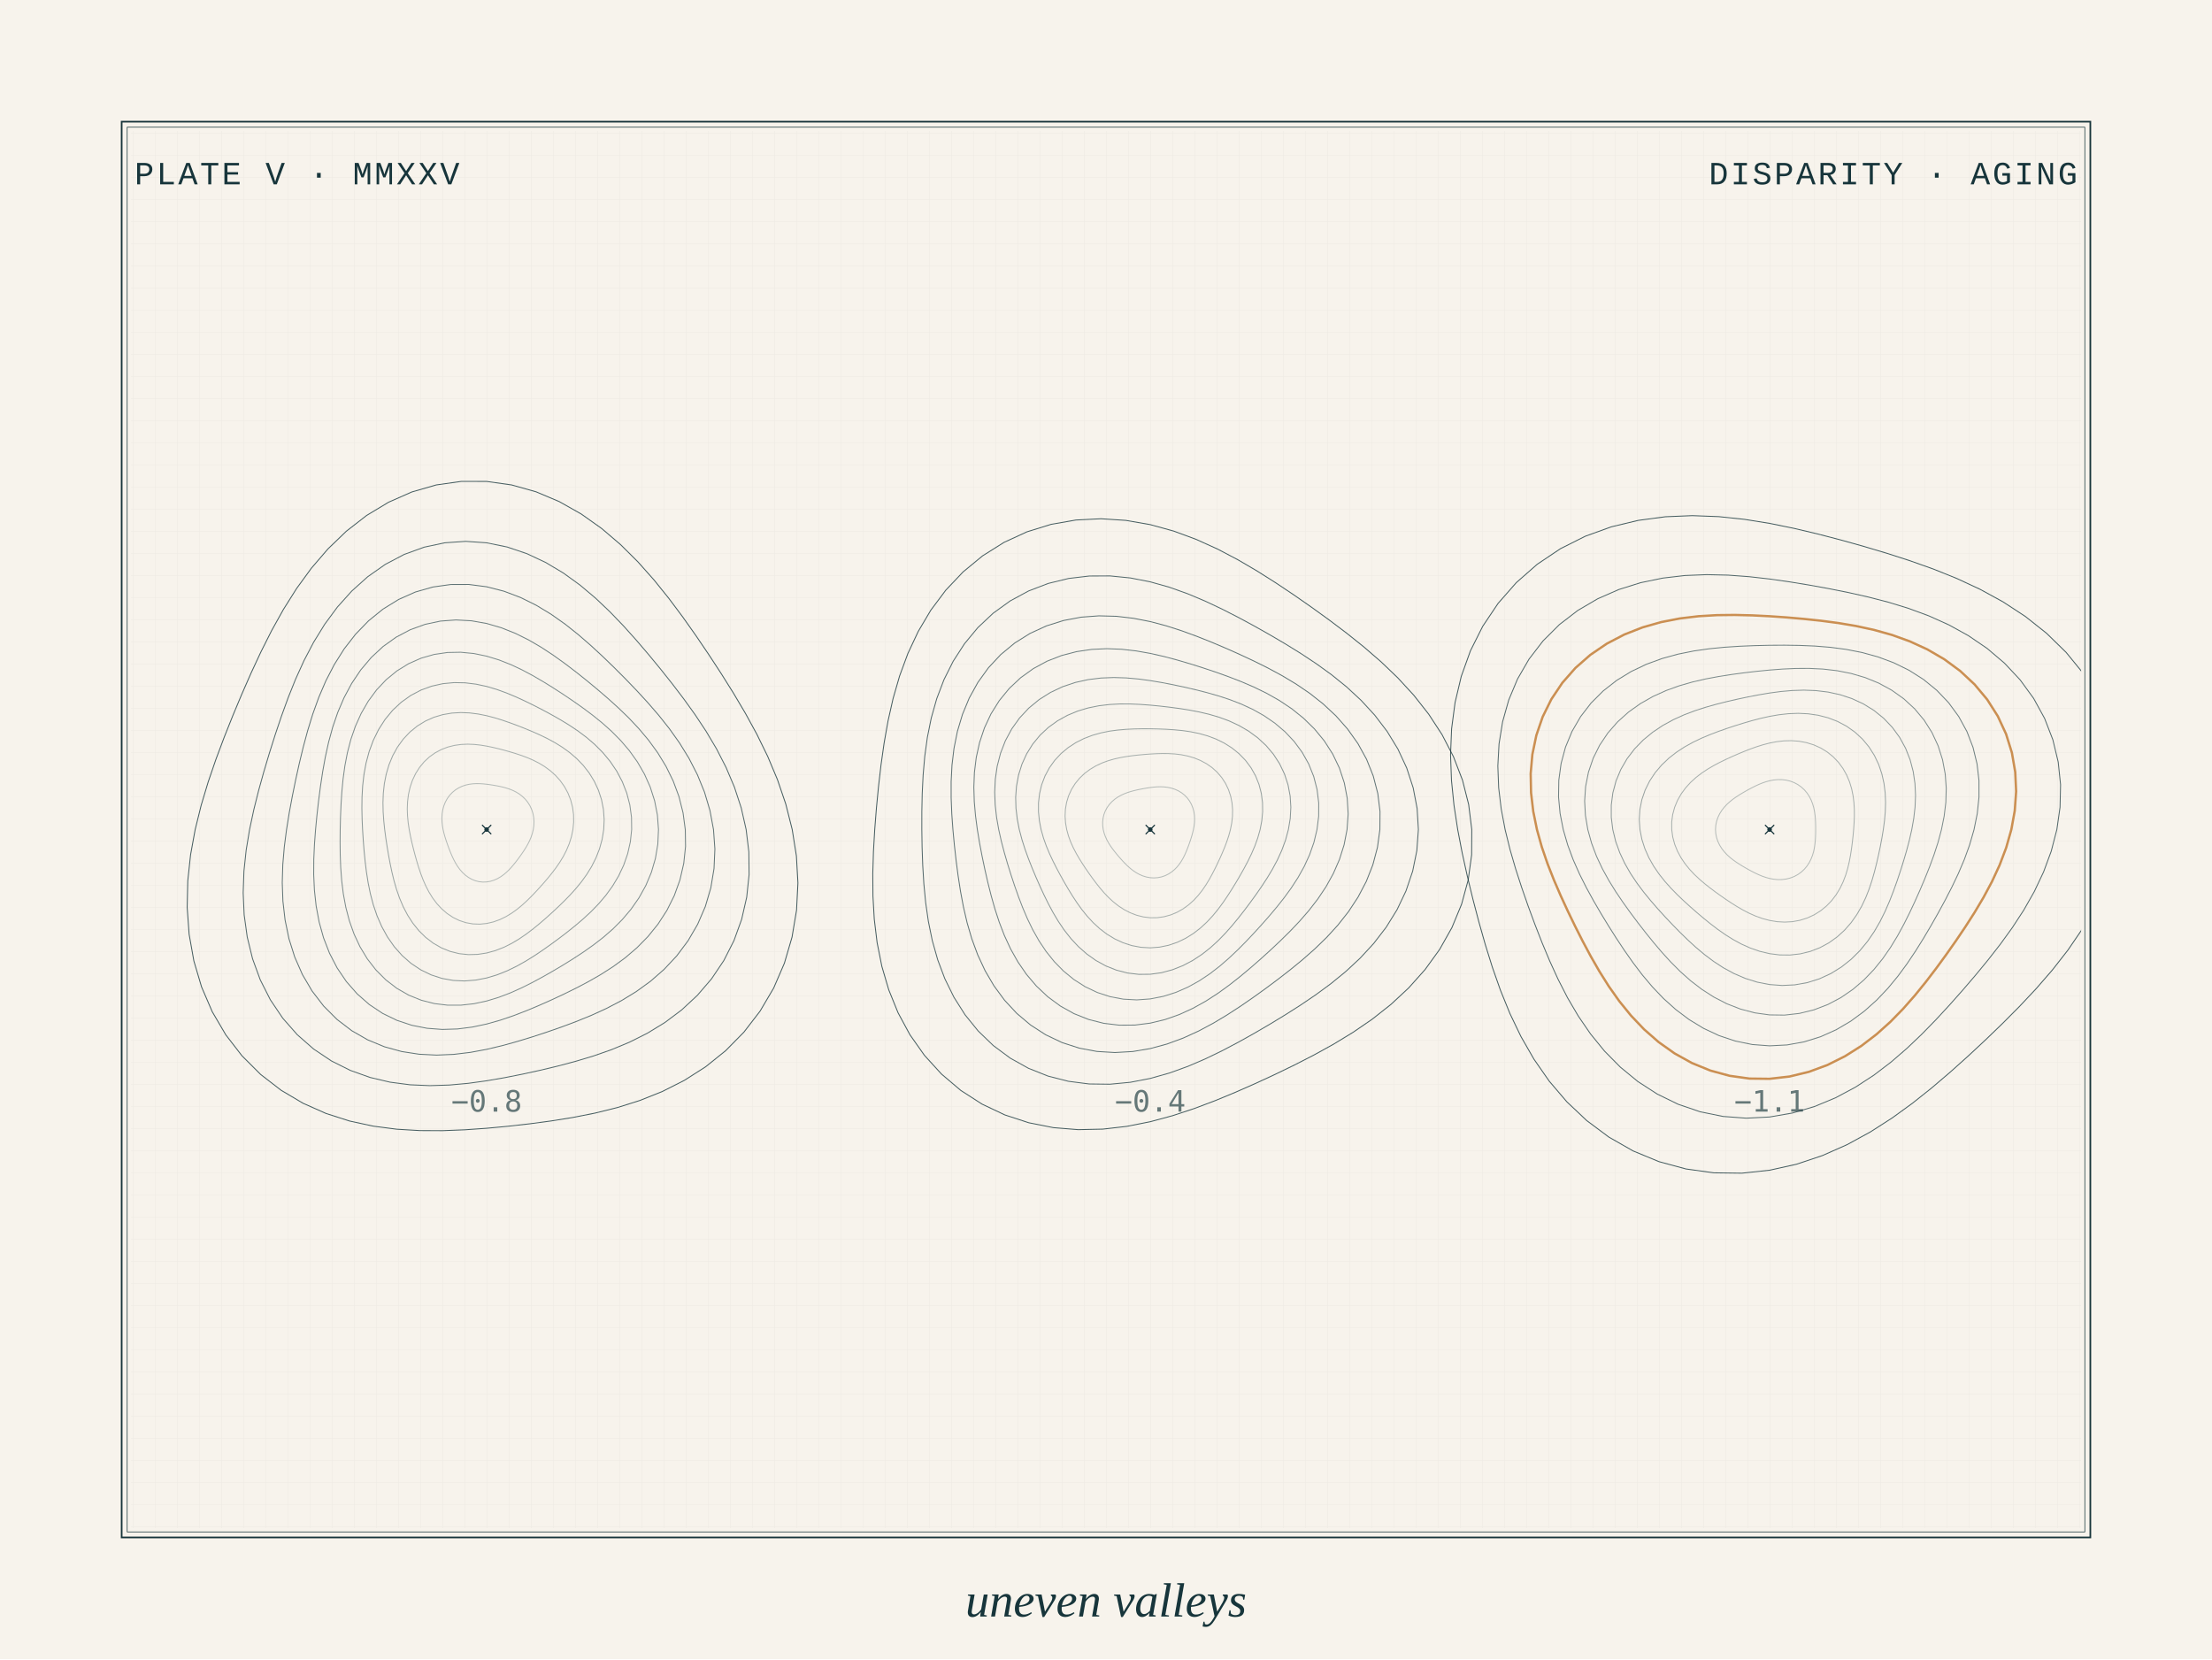
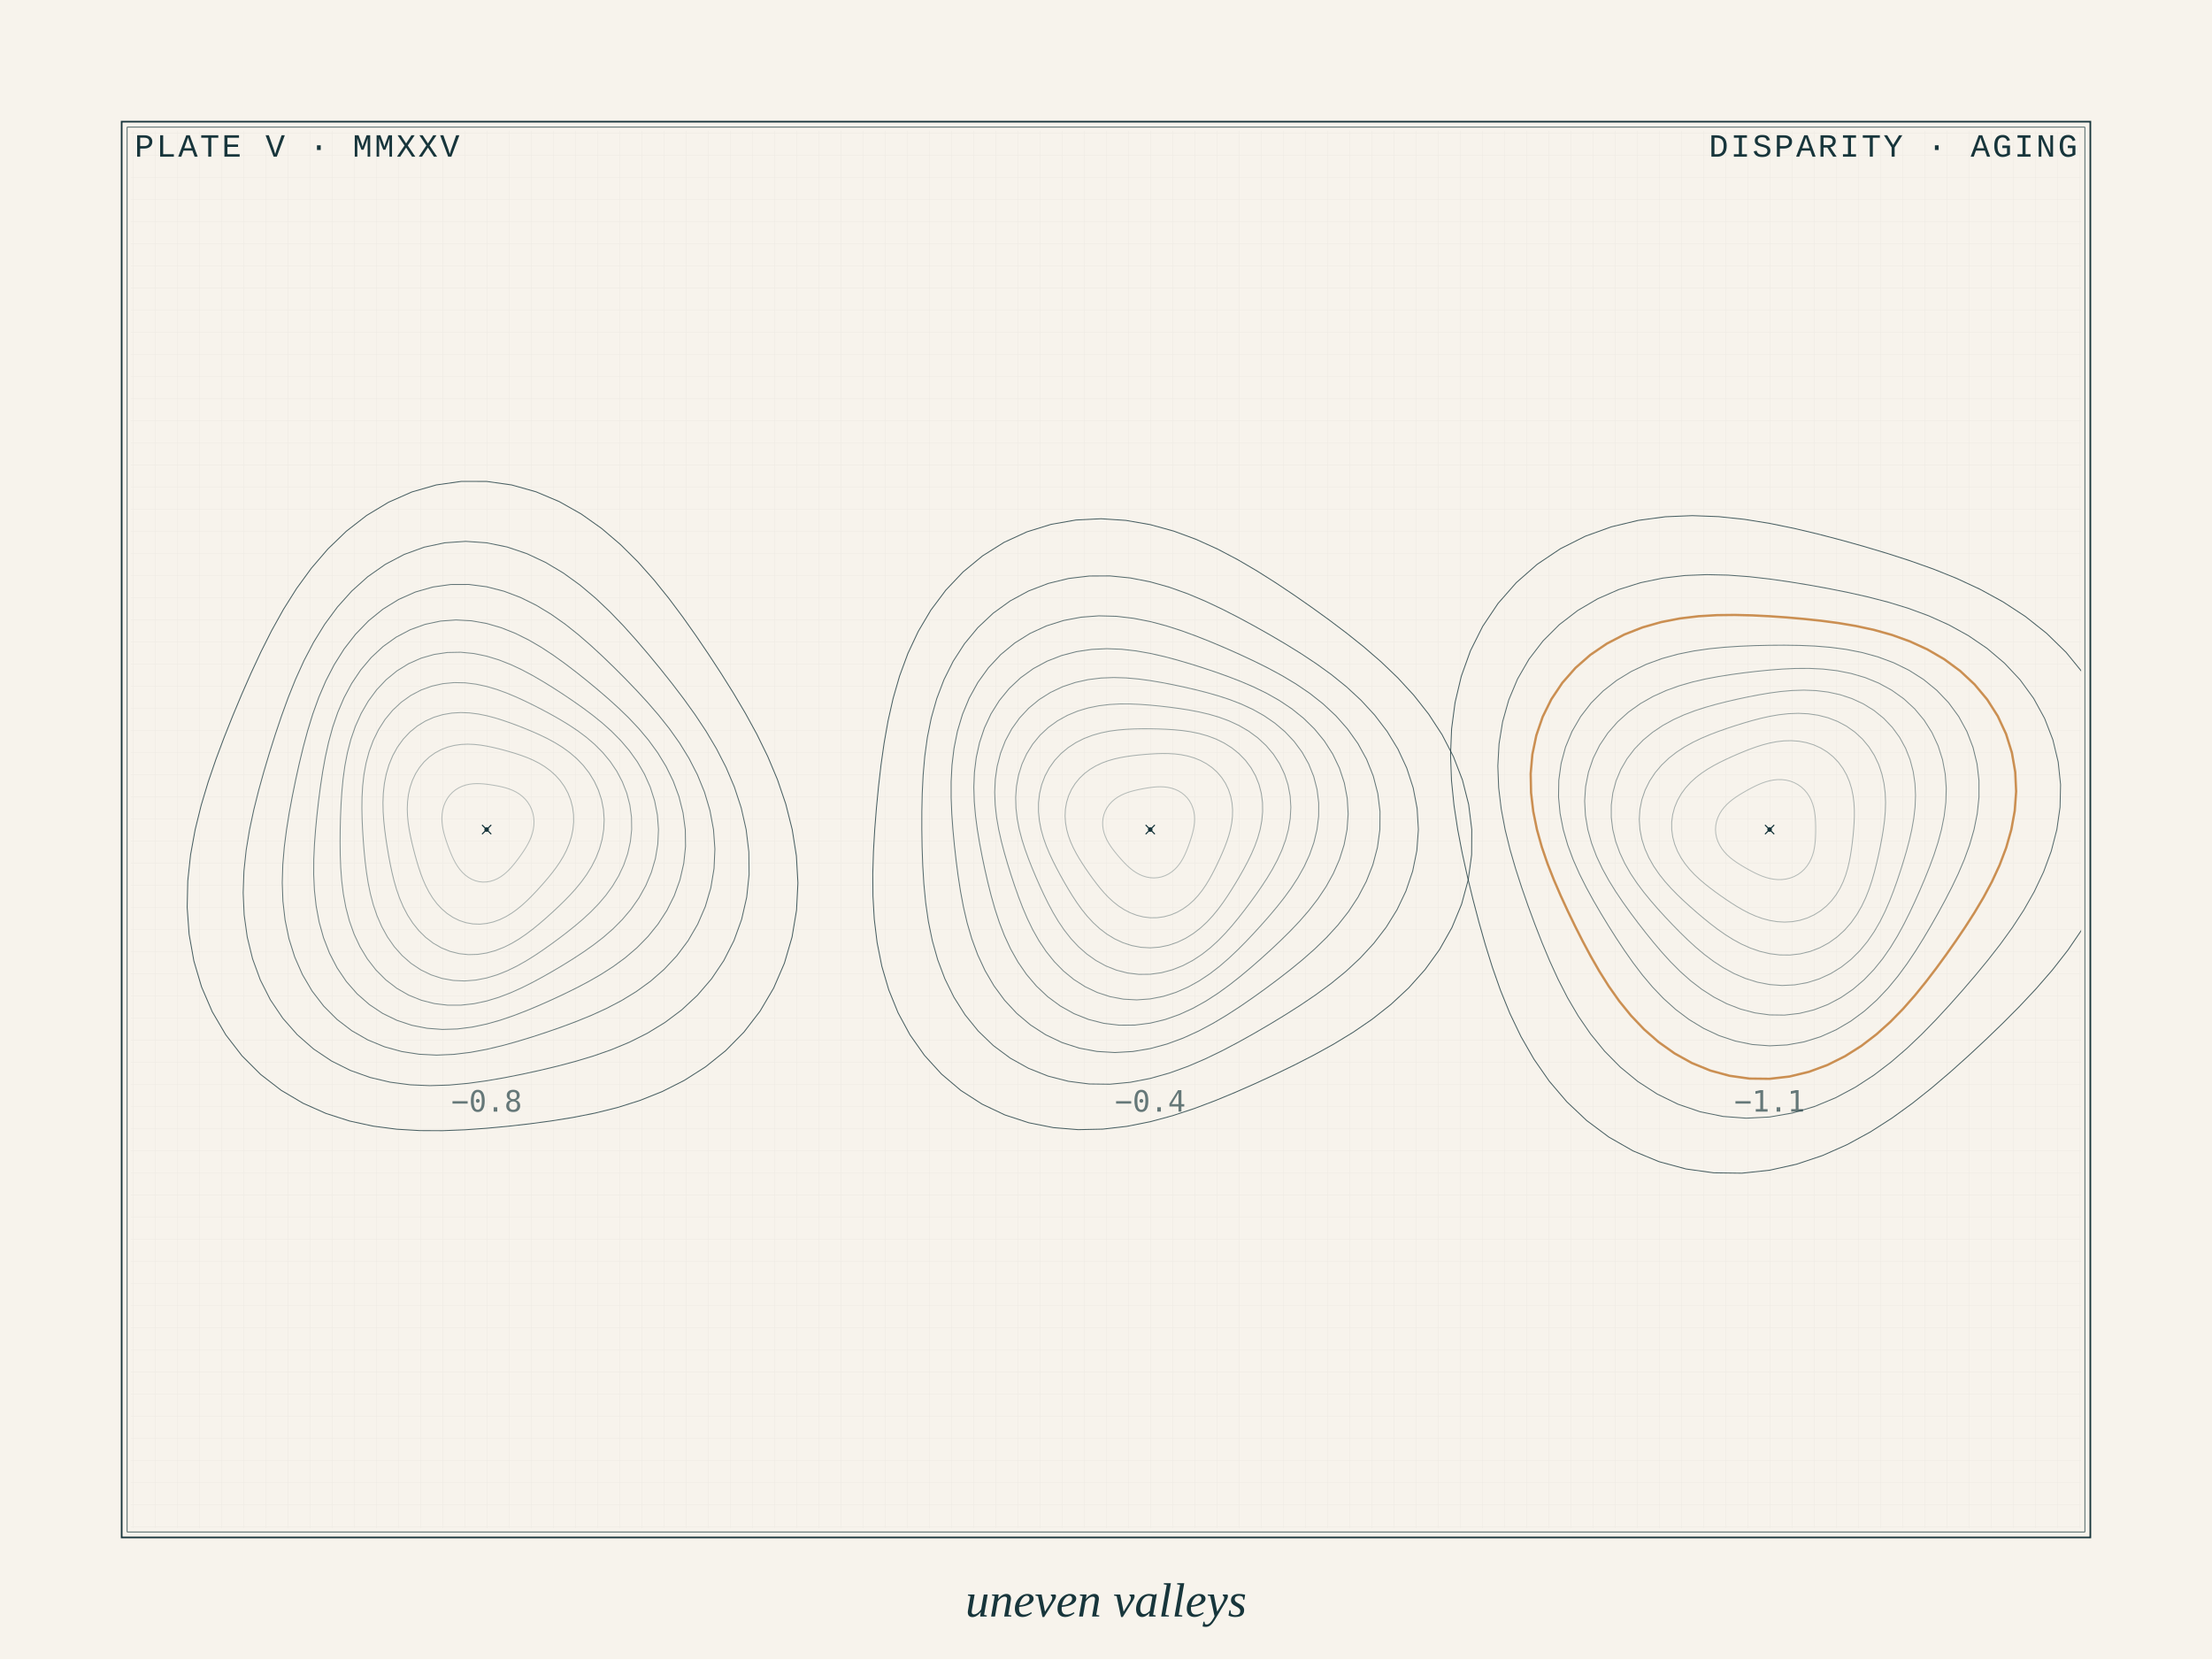
<svg xmlns="http://www.w3.org/2000/svg" viewBox="0 0 2400 1800" preserveAspectRatio="xMidYMid meet" style="background:#f7f3ec">
  <defs>
    <pattern id="ap-grid-p4" width="24" height="24" patternUnits="userSpaceOnUse">
      <path d="M24 0H0v24" fill="none" stroke="#17353b" stroke-width="0.63" opacity="0.07" />
    </pattern>
    <clipPath id="ap-clip-p4">
      <rect x="142" y="142" width="2116" height="1516" />
    </clipPath>
  </defs>
  <rect x="0" y="0" width="2400" height="1800" fill="#f7f3ec" />
  <rect x="132" y="132" width="2136" height="1536" fill="none" stroke="#17353b" stroke-width="1.8" />
  <rect x="138" y="138" width="2124" height="1524" fill="none" stroke="#17353b" stroke-width="0.72" />
  <rect x="142" y="142" width="2116" height="1516" fill="url(#ap-grid-p4)" />
  <g clip-path="url(#ap-clip-p4)">
    <polygon points="859.551,900 864.079,928.654 865.744,957.951 864.238,987.451 859.368,1016.64 851.075,1044.974 839.443,1071.912 824.693,1096.965 807.167,1119.729 787.297,1139.916 765.576,1157.373 742.512,1172.091 718.595,1184.193 694.26,1193.921 669.853,1201.602 645.616,1207.613 621.678,1212.337 598.056,1216.122 574.674,1219.245 551.384,1221.876 528,1224.067 504.336,1225.738 480.238,1226.684 455.622,1226.6 430.493,1225.102 404.969,1221.774 379.28,1216.203 353.763,1208.023 328.843,1196.958 305.008,1182.848 282.767,1165.669 262.618,1145.546 245.004,1122.743 230.282,1097.645 218.692,1070.734 210.34,1042.544 205.193,1013.627 203.085,984.506 203.733,955.639 206.767,927.388 211.764,900 218.289,873.594 225.933,848.17 234.35,823.626 243.286,799.782 252.598,776.418 262.261,753.316 272.365,730.292 283.097,707.24 294.717,684.154 307.521,661.148 321.808,638.462 337.836,616.45 355.792,595.565 375.764,576.322 397.719,559.263 421.501,544.915 446.833,533.744 473.338,526.116 500.559,522.271 528,522.299 555.161,526.132 581.575,533.555 606.845,544.221 630.67,557.681 652.866,573.424 673.369,590.922 692.23,609.667 709.603,629.216 725.712,649.219 740.821,669.444 755.199,689.784 769.074,710.253 782.611,730.972 795.874,752.137 808.817,773.989 821.275,796.768 832.974,820.681 843.545,845.858 852.557,872.328" fill="none" stroke="#17353b" stroke-width="0.99" opacity="0.789" />
    <polygon points="809.552,900 812.488,924.256 812.751,948.858 810.17,973.388 804.686,997.393 796.362,1020.422 785.371,1042.065 771.992,1061.978 756.579,1079.912 739.538,1095.726 721.292,1109.399 702.248,1121.02 682.768,1130.771 663.143,1138.911 643.578,1145.737 624.182,1151.553 604.971,1156.634 585.884,1161.197 566.797,1165.371 547.556,1169.186 528,1172.563 507.999,1175.322 487.474,1177.193 466.426,1177.846 444.945,1176.92 423.214,1174.057 401.509,1168.939 380.18,1161.322 359.627,1151.057 340.276,1138.113 322.54,1122.582 306.793,1104.673 293.337,1084.7 282.38,1063.059 274.021,1040.193 268.243,1016.561 264.918,992.604 263.825,968.708 264.666,945.184 267.103,922.244 270.785,900 275.382,878.462 280.617,857.553 286.289,837.135 292.289,817.031 298.606,797.064 305.327,777.087 312.618,757.015 320.708,736.843 329.857,716.667 340.326,696.687 352.347,677.198 366.089,658.577 381.638,641.256 398.983,625.689 418.005,612.318 438.483,601.537 460.112,593.659 482.516,588.893 505.285,587.321 528,588.899 550.27,593.457 571.756,600.715 592.199,610.309 611.433,621.823 629.391,634.822 646.104,648.891 661.685,663.667 676.307,678.863 690.177,694.292 703.505,709.869 716.474,725.614 729.208,741.631 741.754,758.095 754.066,775.215 765.998,793.203 777.316,812.242 787.705,832.454 796.8,853.878 804.209,876.45" fill="none" stroke="#17353b" stroke-width="0.99" opacity="0.728" />
    <polygon points="774.14,900 775.662,921.116 774.712,942.332 771.231,963.261 765.265,983.516 756.957,1002.74 746.539,1020.63 734.312,1036.964 720.622,1051.61 705.83,1064.538 690.285,1075.809 674.299,1085.569 658.124,1094.025 641.935,1101.419 625.829,1108 609.82,1113.993 593.855,1119.571 577.826,1124.837 561.598,1129.805 545.028,1134.398 528,1138.448 510.44,1141.717 492.341,1143.907 473.772,1144.697 454.887,1143.769 435.916,1140.836 417.154,1135.676 398.944,1128.151 381.648,1118.222 365.626,1105.959 351.2,1091.533 338.636,1075.21 328.12,1057.323 319.746,1038.253 313.507,1018.397 309.307,998.134 306.963,977.804 306.234,957.678 306.836,937.948 308.479,918.716 310.89,900 313.84,881.741 317.166,863.824 320.781,846.105 324.688,828.435 328.97,810.689 333.781,792.794 339.327,774.746 345.845,756.628 353.572,738.61 362.718,720.945 373.443,703.956 385.832,688.017 399.888,673.518 415.518,660.845 432.542,650.34 450.703,642.28 469.683,636.85 489.13,634.13 508.682,634.091 528,636.595 546.786,641.41 564.809,648.232 581.916,656.71 598.039,666.478 613.194,677.184 627.465,688.522 640.991,700.251 653.939,712.214 666.482,724.347 678.767,736.669 690.894,749.282 702.897,762.341 714.731,776.036 726.266,790.56 737.294,806.083 747.54,822.723 756.683,840.523 764.382,859.441 770.3,879.341" fill="none" stroke="#17353b" stroke-width="0.99" opacity="0.667" />
    <polygon points="743.524,900 743.801,918.399 741.868,936.696 737.757,954.555 731.586,971.662 723.552,987.75 713.909,1002.619 702.955,1016.147 690.998,1028.294 678.342,1039.104 665.253,1048.691 651.951,1057.222 638.587,1064.895 625.245,1071.914 611.938,1078.465 598.616,1084.688 585.184,1090.662 571.522,1096.391 557.503,1101.8 543.019,1106.737 528,1110.984 512.433,1114.278 496.372,1116.329 479.943,1116.853 463.338,1115.593 446.81,1112.345 430.651,1106.98 415.175,1099.457 400.692,1089.826 387.487,1078.23 375.792,1064.892 365.775,1050.1 357.524,1034.18 351.044,1017.475 346.26,1000.318 343.023,983.005 341.134,965.776 340.359,948.803 340.454,932.18 341.193,915.927 342.386,900 343.899,884.304 345.668,868.715 347.702,853.107 350.081,837.373 352.949,821.449 356.493,805.331 360.929,789.087 366.471,772.863 373.314,756.876 381.606,741.406 391.433,726.775 402.804,713.323 415.651,701.386 429.825,691.264 445.107,683.201 461.226,677.365 477.879,673.832 494.752,672.584 511.546,673.511 528,676.418 543.906,681.051 559.124,687.114 573.587,694.294 587.297,702.296 600.318,710.858 612.763,719.779 624.769,728.928 636.475,738.255 648.005,747.783 659.439,757.608 670.802,767.872 682.051,778.748 693.071,790.415 703.676,803.029 713.626,816.704 722.639,831.488 730.413,847.355 736.653,864.199 741.095,881.832" fill="none" stroke="#17353b" stroke-width="0.99" opacity="0.606" />
    <polygon points="714.455,900 713.728,915.835 711.114,931.419 706.71,946.48 700.679,960.782 693.237,974.147 684.636,986.461 675.139,997.681 665.005,1007.835 654.462,1017.01 643.699,1025.341 632.845,1032.988 621.971,1040.118 611.085,1046.882 600.145,1053.392 589.065,1059.71 577.737,1065.832 566.048,1071.687 553.898,1077.137 541.221,1081.988 528,1086.007 514.274,1088.937 500.145,1090.524 485.774,1090.541 471.373,1088.804 457.191,1085.193 443.498,1079.666 430.56,1072.259 418.623,1063.089 407.894,1052.345 398.521,1040.268 390.588,1027.141 384.106,1013.257 379.017,998.905 375.205,984.34 372.506,969.775 370.727,955.36 369.667,941.18 369.138,927.258 368.987,913.558 369.104,900 369.441,886.481 370.015,872.892 370.901,859.141 372.23,845.17 374.174,830.974 376.925,816.609 380.679,802.198 385.609,787.926 391.855,774.031 399.499,760.79 408.557,748.497 418.978,737.44 430.64,727.883 443.359,720.039 456.905,714.058 471.018,710.013 485.427,707.894 499.873,707.612 514.125,709.011 528,711.876 541.37,715.959 554.17,721 566.395,726.747 578.092,732.984 589.351,739.541 600.284,746.313 611.005,753.26 621.616,760.411 632.182,767.853 642.722,775.718 653.195,784.162 663.501,793.349 673.478,803.422 682.916,814.489 691.569,826.601 699.175,839.747 705.476,853.841 710.238,868.731 713.273,884.204" fill="none" stroke="#17353b" stroke-width="0.99" opacity="0.544" />
    <polygon points="685.354,900 683.938,913.295 681.003,926.253 676.681,938.67 671.153,950.389 664.625,961.308 657.32,971.383 649.453,980.629 641.216,989.111 632.766,996.935 624.211,1004.229 615.609,1011.125 606.966,1017.745 598.242,1024.177 589.363,1030.467 580.232,1036.608 570.749,1042.533 560.825,1048.121 550.399,1053.204 539.448,1057.578 528,1061.021 516.136,1063.313 503.986,1064.254 491.726,1063.683 479.564,1061.493 467.726,1057.641 456.438,1052.153 445.91,1045.122 436.319,1036.704 427.795,1027.102 420.416,1016.55 414.197,1005.297 409.097,993.587 405.025,981.639 401.85,969.633 399.417,957.699 397.563,945.913 396.137,934.296 395.015,922.818 394.111,911.415 393.392,900 392.876,888.479 392.635,876.774 392.786,864.833 393.48,852.649 394.887,840.268 397.18,827.789 400.514,815.366 405.014,803.199 410.756,791.52 417.762,780.576 425.995,770.614 435.355,761.858 445.692,754.493 456.815,748.648 468.503,744.392 480.528,741.721 492.668,740.568 504.726,740.806 516.541,742.26 528,744.728 539.043,747.995 549.659,751.855 559.883,756.129 569.785,760.681 579.455,765.425 588.986,770.334 598.46,775.439 607.93,780.818 617.41,786.591 626.864,792.897 636.207,799.881 645.3,807.675 653.964,816.377 661.991,826.039 669.155,836.659 675.236,848.174 680.033,860.459 683.382,873.339 685.173,886.599" fill="none" stroke="#17353b" stroke-width="0.99" opacity="0.483" />
    <polygon points="655.027,900 653.292,910.682 650.427,921.006 646.575,930.84 641.9,940.092 636.581,948.724 630.791,956.739 624.684,964.185 618.385,971.141 611.981,977.704 605.517,983.977 598.996,990.053 592.383,996 585.613,1001.851 578.605,1007.595 571.273,1013.175 563.538,1018.489 555.346,1023.397 546.674,1027.727 537.538,1031.297 528,1033.922 518.161,1035.434 508.161,1035.699 498.166,1034.624 488.359,1032.169 478.925,1028.35 470.036,1023.24 461.839,1016.962 454.443,1009.679 447.917,1001.579 442.278,992.866 437.499,983.736 433.513,974.37 430.219,964.914 427.497,955.477 425.221,946.12 423.274,936.863 421.559,927.684 420.015,918.528 418.616,909.326 417.384,900 416.382,890.483 415.711,880.733 415.498,870.74 415.889,860.537 417.028,850.204 419.05,839.861 422.06,829.67 426.128,819.818 431.276,810.506 437.479,801.935 444.66,794.289 452.7,787.722 461.445,782.342 470.718,778.209 480.331,775.326 490.103,773.644 499.87,773.064 509.498,773.451 518.893,774.645 528,776.476 536.806,778.782 545.336,781.423 553.642,784.291 561.795,787.323 569.867,790.501 577.924,793.854 586.007,797.454 594.126,801.401 602.253,805.816 610.316,810.824 618.204,816.539 625.769,823.047 632.842,830.399 639.237,838.599 644.774,847.6 649.285,857.308 652.636,867.584 654.731,878.255 655.526,889.127" fill="none" stroke="#17353b" stroke-width="0.99" opacity="0.422" />
    <polygon points="621.616,900 619.976,907.842 617.598,915.373 614.603,922.524 611.121,929.258 607.281,935.576 603.194,941.506 598.954,947.104 594.623,952.438 590.233,957.581 585.784,962.599 581.246,967.539 576.571,972.423 571.692,977.24 566.542,981.947 561.059,986.463 555.198,990.681 548.936,994.473 542.283,997.697 535.28,1000.214 528,1001.894 520.544,1002.634 513.035,1002.36 505.608,1001.04 498.403,998.682 491.547,995.339 485.154,991.098 479.308,986.079 474.064,980.424 469.438,974.281 465.417,967.798 461.953,961.11 458.977,954.327 456.404,947.53 454.144,940.768 452.113,934.053 450.244,927.37 448.495,920.678 446.85,913.924 445.329,907.049 443.983,900 442.89,892.744 442.151,885.27 441.877,877.601 442.182,869.792 443.169,861.934 444.922,854.142 447.497,846.556 450.915,839.327 455.159,832.604 460.178,826.526 465.883,821.209 472.16,816.738 478.879,813.161 485.898,810.484 493.082,808.675 500.306,807.664 507.469,807.354 514.495,807.63 521.343,808.371 528,809.458 534.481,810.791 540.823,812.293 547.076,813.921 553.294,815.665 559.525,817.551 565.798,819.636 572.121,822 578.474,824.739 584.802,827.951 591.023,831.725 597.027,836.133 602.686,841.216 607.861,846.983 612.416,853.403 616.225,860.411 619.184,867.904 621.22,875.755 622.296,883.82 622.415,891.95" fill="none" stroke="#17353b" stroke-width="0.99" opacity="0.361" />
    <polygon points="578.592,900 577.567,904.226 576.203,908.271 574.57,912.112 572.738,915.748 570.767,919.191 568.707,922.47 566.592,925.62 564.436,928.679 562.24,931.681 559.986,934.652 557.644,937.601 555.177,940.523 552.544,943.39 549.71,946.16 546.648,948.771 543.342,951.151 539.795,953.222 536.027,954.905 532.077,956.127 528,956.829 523.861,956.97 519.735,956.53 515.698,955.51 511.822,953.939 508.17,951.864 504.79,949.349 501.713,946.471 498.953,943.311 496.504,939.951 494.341,936.464 492.431,932.911 490.727,929.337 489.185,925.768 487.759,922.212 486.415,918.66 485.132,915.089 483.903,911.469 482.741,907.766 481.676,903.95 480.753,900 480.029,895.91 479.568,891.69 479.434,887.369 479.687,882.994 480.375,878.629 481.532,874.35 483.17,870.239 485.283,866.378 487.843,862.844 490.803,859.703 494.102,857.004 497.668,854.773 501.423,853.017 505.292,851.72 509.206,850.846 513.107,850.346 516.954,850.158 520.722,850.217 524.401,850.461 528,850.837 531.538,851.304 535.041,851.842 538.538,852.446 542.056,853.134 545.611,853.94 549.208,854.909 552.834,856.097 556.462,857.561 560.045,859.353 563.524,861.515 566.828,864.074 569.881,867.036 572.607,870.387 574.935,874.093 576.807,878.099 578.183,882.336 579.039,886.725 579.376,891.185 579.214,895.634" fill="none" stroke="#17353b" stroke-width="0.99" opacity="0.3" />
    <circle cx="528" cy="900" r="2.5" fill="#17353b" />
    <polygon points="1596.86,900 1596.71,927.444 1592.986,954.64 1585.782,981.094 1575.331,1006.356 1561.982,1030.056 1546.171,1051.926 1528.386,1071.821 1509.126,1089.719 1488.865,1105.718 1468.009,1120.009 1446.878,1132.857 1425.682,1144.558 1404.513,1155.406 1383.357,1165.653 1362.106,1175.477 1340.588,1184.956 1318.596,1194.052 1295.929,1202.61 1272.426,1210.365 1248,1216.962 1222.659,1221.986 1196.525,1225.001 1169.834,1225.586 1142.929,1223.376 1116.239,1218.099 1090.252,1209.597 1065.477,1197.851 1042.404,1182.978 1021.471,1165.232 1003.024,1144.976 987.296,1122.662 974.39,1098.789 964.274,1073.868 956.789,1048.379 951.673,1022.743 948.583,997.286 947.139,972.23 946.958,947.68 947.695,923.635 949.074,900 950.921,876.619 953.174,853.304 955.894,829.871 959.249,806.179 963.505,782.158 968.989,757.837 976.057,733.353 985.056,708.96 996.284,685.014 1009.955,661.955 1026.175,640.276 1044.922,620.487 1066.045,603.077 1089.268,588.471 1114.209,577 1140.411,568.874 1167.373,564.164 1194.593,562.799 1221.602,564.576 1248,569.175 1273.484,576.197 1297.861,585.19 1321.056,595.698 1343.106,607.295 1364.136,619.622 1384.341,632.415 1403.945,645.522 1423.164,658.908 1442.174,672.651 1461.078,686.922 1479.877,701.959 1498.46,718.03 1516.602,735.4 1533.971,754.29 1550.149,774.846 1564.665,797.109 1577.028,821.007 1586.77,846.344 1593.484,872.81" fill="none" stroke="#17353b" stroke-width="0.99" opacity="0.789" />
    <polygon points="1538.925,900 1537.288,922.767 1532.742,945.099 1525.471,966.615 1515.757,986.999 1503.957,1006.021 1490.471,1023.545 1475.711,1039.542 1460.066,1054.075 1443.874,1067.292 1427.397,1079.397 1410.808,1090.624 1394.183,1101.204 1377.506,1111.334 1360.683,1121.153 1343.565,1130.713 1325.973,1139.976 1307.732,1148.802 1288.699,1156.961 1268.789,1164.15 1248,1170.013 1226.422,1174.176 1204.242,1176.28 1181.736,1176.009 1159.256,1173.125 1137.203,1167.487 1115.999,1159.067 1096.053,1147.955 1077.733,1134.353 1061.335,1118.557 1047.061,1100.939 1035.009,1081.912 1025.163,1061.9 1017.407,1041.308 1011.534,1020.485 1007.275,999.711 1004.327,979.174 1002.385,958.967 1001.173,939.094 1000.475,919.481 1000.158,900 1000.182,880.496 1000.608,860.817 1001.59,840.842 1003.359,820.511 1006.201,799.844 1010.426,778.95 1016.337,758.037 1024.195,737.396 1034.193,717.391 1046.432,698.432 1060.907,680.943 1077.504,665.333 1096.001,651.96 1116.088,641.108 1137.388,632.958 1159.485,627.579 1181.959,624.922 1204.417,624.828 1226.518,627.044 1248,631.246 1268.693,637.07 1288.523,644.146 1307.509,652.129 1325.744,660.727 1343.38,669.732 1360.594,679.023 1377.558,688.581 1394.412,698.481 1411.236,708.876 1428.027,719.973 1444.69,732.011 1461.034,745.221 1476.781,759.803 1491.579,775.89 1505.031,793.534 1516.725,812.686 1526.265,833.194 1533.306,854.812 1537.581,877.209" fill="none" stroke="#17353b" stroke-width="0.99" opacity="0.728" />
    <polygon points="1497.16,900 1494.514,919.401 1489.518,938.253 1482.407,956.276 1473.481,973.263 1463.08,989.089 1451.551,1003.715 1439.227,1017.184 1426.395,1029.612 1413.278,1041.161 1400.021,1052.021 1386.686,1062.38 1373.255,1072.399 1359.644,1082.187 1345.718,1091.783 1331.317,1101.144 1316.28,1110.145 1300.477,1118.581 1283.824,1126.182 1266.309,1132.637 1248,1137.615 1229.049,1140.799 1209.686,1141.908 1190.206,1140.728 1170.952,1137.129 1152.284,1131.078 1134.556,1122.645 1118.088,1111.997 1103.14,1099.382 1089.895,1085.117 1078.444,1069.556 1068.788,1053.061 1060.837,1035.982 1054.426,1018.622 1049.337,1001.224 1045.319,983.953 1042.123,966.893 1039.523,950.051 1037.345,933.365 1035.481,916.726 1033.91,900 1032.693,883.055 1031.972,865.785 1031.957,848.133 1032.905,830.111 1035.093,811.811 1038.793,793.404 1044.242,775.137 1051.619,757.321 1061.02,740.304 1072.454,724.454 1085.829,710.122 1100.964,697.622 1117.597,687.202 1135.407,679.025 1154.039,673.158 1173.128,669.569 1192.333,668.131 1211.356,668.636 1229.963,670.816 1248,674.366 1265.395,678.977 1282.154,684.362 1298.35,690.278 1314.104,696.552 1329.562,703.092 1344.867,709.887 1360.135,717.012 1375.431,724.606 1390.751,732.86 1406.011,741.989 1421.046,752.205 1435.614,763.691 1449.412,776.575 1462.095,790.913 1473.306,806.675 1482.7,823.741 1489.973,841.907 1494.891,860.896 1497.303,880.379" fill="none" stroke="#17353b" stroke-width="0.99" opacity="0.667" />
    <polygon points="1461.542,900 1458.328,916.553 1453.282,932.513 1446.656,947.693 1438.739,961.975 1429.828,975.316 1420.206,987.744 1410.119,999.347 1399.755,1010.256 1389.237,1020.628 1378.616,1030.616 1367.871,1040.351 1356.924,1049.921 1345.653,1059.354 1333.91,1068.608 1321.551,1077.567 1308.451,1086.05 1294.531,1093.817 1279.771,1100.593 1264.219,1106.085 1248,1110.012 1231.306,1112.123 1214.387,1112.227 1197.535,1110.202 1181.062,1106.013 1165.276,1099.713 1150.456,1091.441 1136.833,1081.408 1124.572,1069.884 1113.762,1057.173 1104.411,1043.589 1096.454,1029.432 1089.759,1014.969 1084.146,1000.41 1079.41,985.901 1075.345,971.516 1071.765,957.262 1068.528,943.087 1065.551,928.897 1062.822,914.574 1060.404,900 1058.427,885.08 1057.083,869.762 1056.602,854.049 1057.234,838.016 1059.225,821.807 1062.79,805.631 1068.093,789.753 1075.228,774.474 1084.21,760.11 1094.969,746.969 1107.353,735.324 1121.141,725.394 1136.059,717.328 1151.797,711.191 1168.042,706.964 1184.493,704.545 1200.888,703.762 1217.019,704.393 1232.746,706.184 1248,708.874 1262.778,712.222 1277.138,716.027 1291.179,720.147 1305.021,724.508 1318.785,729.11 1332.569,734.024 1346.427,739.382 1360.355,745.357 1374.28,752.145 1388.059,759.941 1401.482,768.914 1414.286,779.186 1426.172,790.816 1436.826,803.788 1445.948,818.007 1453.27,833.304 1458.582,849.444 1461.75,866.145 1462.724,883.101" fill="none" stroke="#17353b" stroke-width="0.99" opacity="0.606" />
    <polygon points="1428.943,900 1425.582,913.976 1420.863,927.379 1415.029,940.1 1408.331,952.095 1401.008,963.378 1393.268,974.018 1385.27,984.119 1377.116,993.808 1368.844,1003.21 1360.433,1012.433 1351.81,1021.546 1342.865,1030.57 1333.463,1039.463 1323.472,1048.122 1312.778,1056.388 1301.303,1064.05 1289.021,1070.867 1275.968,1076.582 1262.241,1080.948 1248,1083.743 1233.456,1084.796 1218.858,1083.996 1204.472,1081.308 1190.563,1076.772 1177.376,1070.501 1165.114,1062.673 1153.925,1053.517 1143.892,1043.292 1135.034,1032.267 1127.3,1020.7 1120.587,1008.821 1114.751,996.811 1109.624,984.797 1105.037,972.844 1100.838,960.957 1096.912,949.091 1093.197,937.165 1089.688,925.074 1086.446,912.715 1083.592,900 1081.295,886.88 1079.763,873.354 1079.219,859.479 1079.882,845.375 1081.945,831.218 1085.558,817.232 1090.81,803.674 1097.72,790.815 1106.236,778.922 1116.233,768.233 1127.523,758.939 1139.872,751.175 1153.017,745.002 1166.686,740.412 1180.618,737.325 1194.584,735.601 1208.401,735.057 1221.943,735.483 1235.145,736.661 1248,738.391 1260.552,740.509 1272.883,742.897 1285.092,745.499 1297.283,748.323 1309.536,751.438 1321.9,754.963 1334.37,759.057 1346.885,763.897 1359.321,769.659 1371.5,776.5 1383.194,784.533 1394.146,793.819 1404.084,804.351 1412.747,816.057 1419.901,828.796 1425.361,842.372 1429.006,856.544 1430.788,871.049 1430.733,885.619" fill="none" stroke="#17353b" stroke-width="0.99" opacity="0.544" />
    <polygon points="1397.893,900 1394.763,911.55 1390.693,922.6 1385.891,933.105 1380.557,943.07 1374.86,952.547 1368.932,961.618 1362.854,970.383 1356.657,978.944 1350.316,987.386 1343.766,995.766 1336.907,1004.097 1329.62,1012.34 1321.786,1020.408 1313.301,1028.161 1304.093,1035.42 1294.131,1041.978 1283.439,1047.613 1272.092,1052.113 1260.221,1055.287 1248,1056.985 1235.635,1057.108 1223.352,1055.622 1211.375,1052.554 1199.913,1047.998 1189.141,1042.099 1179.19,1035.047 1170.138,1027.059 1162.006,1018.36 1154.76,1009.17 1148.321,999.679 1142.575,990.041 1137.387,980.365 1132.622,970.704 1128.159,961.062 1123.906,951.401 1119.817,941.649 1115.894,931.716 1112.193,921.51 1108.822,910.954 1105.931,900 1103.7,888.643 1102.325,876.927 1101.996,864.948 1102.884,852.849 1105.122,840.818 1108.791,829.07 1113.916,817.833 1120.454,807.333 1128.306,797.772 1137.318,789.318 1147.292,782.087 1158.009,776.138 1169.236,771.469 1180.753,768.021 1192.364,765.682 1203.91,764.305 1215.282,763.718 1226.419,763.746 1237.314,764.225 1248,765.023 1258.542,766.046 1269.025,767.254 1279.532,768.659 1290.134,770.325 1300.87,772.361 1311.738,774.906 1322.688,778.12 1333.617,782.158 1344.375,787.16 1354.77,793.23 1364.585,800.427 1373.59,808.754 1381.561,818.154 1388.299,828.514 1393.645,839.672 1397.49,851.428 1399.789,863.559 1400.561,875.837 1399.884,888.046" fill="none" stroke="#17353b" stroke-width="0.99" opacity="0.483" />
    <polygon points="1367.216,900 1364.628,909.179 1361.447,917.968 1357.833,926.368 1353.919,934.415 1349.81,942.171 1345.567,949.713 1341.212,957.121 1336.722,964.46 1332.038,971.775 1327.073,979.073 1321.726,986.323 1315.895,993.45 1309.489,1000.34 1302.441,1006.846 1294.722,1012.797 1286.344,1018.011 1277.364,1022.311 1267.883,1025.539 1258.04,1027.569 1248,1028.319 1237.946,1027.753 1228.06,1025.894 1218.516,1022.81 1209.458,1018.619 1200.998,1013.472 1193.205,1007.542 1186.1,1001.012 1179.663,994.058 1173.836,986.835 1168.532,979.468 1163.648,972.043 1159.08,964.604 1154.735,957.153 1150.543,949.657 1146.47,942.055 1142.523,934.272 1138.752,926.228 1135.248,917.858 1132.139,909.118 1129.574,900 1127.718,890.534 1126.731,880.793 1126.756,870.892 1127.908,860.98 1130.257,851.229 1133.827,841.826 1138.589,832.953 1144.465,824.778 1151.333,817.439 1159.034,811.034 1167.39,805.618 1176.213,801.193 1185.321,797.717 1194.554,795.106 1203.78,793.244 1212.909,792 1221.888,791.235 1230.708,790.823 1239.395,790.66 1248,790.676 1256.591,790.844 1265.236,791.177 1273.992,791.734 1282.894,792.608 1291.94,793.919 1301.092,795.801 1310.267,798.389 1319.345,801.801 1328.172,806.131 1336.57,811.43 1344.353,817.707 1351.337,824.921 1357.358,832.985 1362.284,841.77 1366.023,851.113 1368.534,860.836 1369.828,870.752 1369.965,880.683 1369.048,890.473" fill="none" stroke="#17353b" stroke-width="0.99" opacity="0.422" />
    <polygon points="1335.001,900 1333.184,906.704 1331.045,913.153 1328.682,919.37 1326.169,925.399 1323.551,931.294 1320.838,937.113 1318.011,942.903 1315.023,948.695 1311.804,954.494 1308.276,960.276 1304.356,965.985 1299.972,971.534 1295.071,976.813 1289.624,981.692 1283.637,986.035 1277.148,989.707 1270.229,992.589 1262.98,994.583 1255.526,995.625 1248,995.686 1240.541,994.779 1233.277,992.955 1226.322,990.295 1219.76,986.913 1213.647,982.935 1208.004,978.496 1202.821,973.726 1198.058,968.74 1193.655,963.63 1189.54,958.46 1185.638,953.262 1181.885,948.035 1178.232,942.754 1174.656,937.371 1171.165,931.826 1167.801,926.058 1164.633,920.015 1161.759,913.659 1159.296,906.981 1157.367,900 1156.098,892.767 1155.599,885.365 1155.957,877.902 1157.23,870.507 1159.439,863.317 1162.565,856.469 1166.554,850.09 1171.314,844.284 1176.731,839.13 1182.67,834.67 1188.992,830.911 1195.562,827.825 1202.258,825.355 1208.98,823.419 1215.659,821.922 1222.256,820.767 1228.761,819.863 1235.192,819.136 1241.589,818.539 1248,818.053 1254.478,817.693 1261.065,817.508 1267.79,817.57 1274.652,817.973 1281.625,818.823 1288.648,820.223 1295.634,822.268 1302.468,825.031 1309.018,828.557 1315.146,832.854 1320.712,837.898 1325.594,843.625 1329.689,849.941 1332.929,856.727 1335.278,863.848 1336.74,871.167 1337.358,878.547 1337.206,885.871 1336.382,893.044" fill="none" stroke="#17353b" stroke-width="0.99" opacity="0.361" />
    <polygon points="1294.846,900 1293.986,903.619 1293.004,907.128 1291.939,910.549 1290.812,913.911 1289.63,917.244 1288.378,920.574 1287.028,923.917 1285.541,927.275 1283.871,930.637 1281.969,933.969 1279.793,937.225 1277.311,940.343 1274.505,943.251 1271.375,945.875 1267.94,948.139 1264.238,949.976 1260.324,951.332 1256.263,952.168 1252.129,952.469 1248,952.239 1243.947,951.504 1240.032,950.309 1236.305,948.713 1232.798,946.785 1229.526,944.6 1226.485,942.226 1223.656,939.726 1221.008,937.152 1218.504,934.536 1216.105,931.895 1213.777,929.229 1211.495,926.522 1209.249,923.747 1207.044,920.868 1204.904,917.851 1202.869,914.664 1200.995,911.285 1199.346,907.706 1197.993,903.936 1197.007,900 1196.449,895.943 1196.369,891.823 1196.803,887.709 1197.762,883.677 1199.238,879.802 1201.202,876.155 1203.607,872.796 1206.388,869.767 1209.473,867.095 1212.786,864.786 1216.251,862.827 1219.802,861.189 1223.384,859.83 1226.956,858.7 1230.498,857.747 1234.004,856.925 1237.483,856.196 1240.957,855.533 1244.453,854.931 1248,854.399 1251.623,853.966 1255.337,853.674 1259.145,853.577 1263.033,853.735 1266.968,854.208 1270.903,855.05 1274.777,856.304 1278.516,857.998 1282.045,860.138 1285.288,862.712 1288.175,865.688 1290.649,869.014 1292.671,872.626 1294.22,876.45 1295.296,880.409 1295.92,884.43 1296.131,888.445 1295.981,892.401 1295.531,896.259" fill="none" stroke="#17353b" stroke-width="0.99" opacity="0.3" />
    <circle cx="1248" cy="900" r="2.5" fill="#17353b" />
    <polygon points="2301.351,900 2295.119,928.784 2285.743,956.48 2273.698,982.793 2259.51,1007.556 2243.704,1030.731 2226.768,1052.398 2209.108,1072.736 2191.024,1091.987 2172.689,1110.421 2154.149,1128.295 2135.327,1145.812 2116.047,1163.09 2096.068,1180.134 2075.118,1196.826 2052.939,1212.92 2029.326,1228.06 2004.163,1241.799 1977.447,1253.637 1949.306,1263.061 1920,1269.587 1889.907,1272.804 1859.504,1272.41 1829.327,1268.237 1799.939,1260.272 1771.88,1248.654 1745.628,1233.669 1721.566,1215.72 1699.95,1195.302 1680.897,1172.955 1664.382,1149.228 1650.251,1124.628 1638.242,1099.592 1628.02,1074.453 1619.217,1049.425 1611.477,1024.6 1604.493,999.951 1598.05,975.361 1592.044,950.644 1586.504,925.591 1581.588,900 1577.575,873.724 1574.842,846.699 1573.823,818.968 1574.975,790.697 1578.73,762.175 1585.455,733.802 1595.409,706.063 1608.723,679.498 1625.377,654.659 1645.2,632.07 1667.878,612.183 1692.981,595.347 1719.993,581.778 1748.353,571.545 1777.498,564.571 1806.907,560.638 1836.138,559.42 1864.851,560.509 1892.834,563.456 1920,567.818 1946.379,573.199 1972.099,579.281 1997.353,585.858 2022.358,592.85 2047.321,600.305 2072.394,608.388 2097.641,617.364 2123.016,627.559 2148.345,639.326 2173.331,653.002 2197.563,668.865 2220.542,687.102 2241.718,707.779 2260.53,730.829 2276.451,756.044 2289.029,783.093 2297.926,811.536 2302.946,840.864 2304.048,870.53" fill="none" stroke="#17353b" stroke-width="0.99" opacity="0.789" />
    <polygon points="2231.659,900 2225.583,923.449 2217.292,945.909 2207.214,967.23 2195.778,987.366 2183.381,1006.369 2170.355,1024.373 2156.941,1041.568 2143.278,1058.165 2129.393,1074.368 2115.216,1090.336 2100.591,1106.159 2085.306,1121.836 2069.121,1137.259 2051.808,1152.221 2033.183,1166.418 2013.134,1179.472 1991.644,1190.96 1968.806,1200.448 1944.823,1207.524 1920,1211.837 1894.725,1213.126 1869.44,1211.241 1844.613,1206.161 1820.694,1197.992 1798.088,1186.963 1777.122,1173.404 1758.02,1157.719 1740.894,1140.356 1725.738,1121.765 1712.44,1102.371 1700.798,1082.536 1690.551,1062.537 1681.407,1042.555 1673.086,1022.664 1665.347,1002.844 1658.022,982.994 1651.04,962.957 1644.434,942.554 1638.349,921.612 1633.029,900 1628.798,877.655 1626.033,854.604 1625.125,830.977 1626.448,807.004 1630.32,783.01 1636.972,759.395 1646.526,736.604 1658.976,715.096 1674.192,695.308 1691.921,677.623 1711.813,662.338 1733.44,649.642 1756.338,639.604 1780.036,632.173 1804.098,627.183 1828.148,624.375 1851.897,623.423 1875.16,623.97 1897.855,625.659 1920,628.173 1941.693,631.261 1963.087,634.763 1984.36,638.624 2005.681,642.895 2027.174,647.728 2048.894,653.356 2070.803,660.064 2092.759,668.162 2114.517,677.944 2135.735,689.659 2156,703.476 2174.852,719.468 2191.823,737.591 2206.469,757.686 2218.409,779.485 2227.353,802.632 2233.129,826.704 2235.693,851.249 2235.133,875.819" fill="none" stroke="#17353b" stroke-width="0.99" opacity="0.728" />
    <polygon points="2182.287,900 2176.69,919.697 2169.563,938.539 2161.268,956.475 2152.137,973.54 2142.449,989.838 2132.404,1005.52 2122.114,1020.759 2111.596,1035.723 2100.78,1050.541 2089.523,1065.285 2077.631,1079.948 2064.888,1094.436 2051.085,1108.564 2036.05,1122.068 2019.674,1134.618 2001.928,1145.846 1982.882,1155.372 1962.697,1162.837 1941.627,1167.93 1920,1170.418 1898.192,1170.165 1876.604,1167.144 1855.625,1161.438 1835.609,1153.237 1816.843,1142.817 1799.532,1130.521 1783.783,1116.729 1769.605,1101.827 1756.914,1086.176 1745.551,1070.088 1735.305,1053.8 1725.941,1037.468 1717.227,1021.153 1708.969,1004.837 1701.035,988.431 1693.37,971.795 1686.017,954.77 1679.107,937.2 1672.86,918.964 1667.565,900 1663.555,880.322 1661.179,860.032 1660.768,839.32 1662.608,818.459 1666.908,797.787 1673.784,777.683 1683.242,758.542 1695.178,740.741 1709.383,724.613 1725.56,710.421 1743.346,698.336 1762.342,688.428 1782.144,680.664 1802.372,674.913 1822.698,670.966 1842.871,668.555 1862.722,667.385 1882.176,667.162 1901.243,667.623 1920,668.564 1938.577,669.859 1957.124,671.469 1975.784,673.451 1994.666,675.946 2013.819,679.164 2033.211,683.366 2052.724,688.828 2072.15,695.819 2091.198,704.564 2109.514,715.224 2126.703,727.873 2142.359,742.485 2156.099,758.935 2167.589,777.001 2176.575,796.38 2182.9,816.714 2186.516,837.615 2187.491,858.693 2185.995,879.589" fill="none" stroke="#c88a4a" stroke-width="2.52" opacity="0.95" />
    <polygon points="2141.814,900 2137.017,916.653 2131.214,932.617 2124.688,947.913 2117.671,962.622 2110.331,976.867 2102.757,990.791 2094.956,1004.533 2086.859,1018.199 2078.334,1031.849 2069.203,1045.473 2059.269,1058.987 2048.34,1072.228 2036.254,1084.966 2022.904,1096.912 2008.257,1107.745 1992.359,1117.13 1975.341,1124.751 1957.417,1130.334 1938.862,1133.671 1920,1134.636 1901.176,1133.199 1882.731,1129.424 1864.974,1123.469 1848.162,1115.568 1832.479,1106.012 1818.029,1095.126 1804.831,1083.241 1792.824,1070.667 1781.883,1057.671 1771.837,1044.458 1762.493,1031.161 1753.661,1017.831 1745.183,1004.45 1736.953,990.935 1728.933,977.164 1721.165,962.99 1713.773,948.273 1706.954,932.9 1700.966,916.807 1696.105,900 1692.682,882.557 1690.993,864.636 1691.294,846.465 1693.777,828.333 1698.55,810.566 1705.627,793.502 1714.927,777.473 1726.273,762.768 1739.414,749.621 1754.04,738.189 1769.804,728.54 1786.359,720.657 1803.371,714.437 1820.557,709.711 1837.692,706.258 1854.627,703.833 1871.293,702.192 1887.693,701.118 1903.892,700.444 1920,700.07 1936.146,699.972 1952.455,700.208 1969.023,700.91 1985.893,702.271 2003.044,704.526 2020.376,707.925 2037.713,712.712 2054.805,719.095 2071.348,727.224 2087.001,737.174 2101.413,748.932 2114.247,762.399 2125.213,777.389 2134.082,793.647 2140.714,810.863 2145.059,828.702 2147.167,846.826 2147.175,864.918 2145.301,882.712" fill="none" stroke="#17353b" stroke-width="0.99" opacity="0.606" />
    <polygon points="2106.478,900 2102.706,914.02 2098.316,927.536 2093.503,940.613 2088.402,953.349 2083.085,965.863 2077.55,978.269 2071.732,990.657 2065.506,1003.074 2058.713,1015.51 2051.172,1027.893 2042.708,1040.081 2033.173,1051.875 2022.463,1063.024 2010.539,1073.25 1997.431,1082.261 1983.245,1089.783 1968.157,1095.574 1952.4,1099.449 1936.249,1101.296 1920,1101.08 1903.949,1098.852 1888.365,1094.741 1873.476,1088.944 1859.447,1081.705 1846.376,1073.3 1834.29,1064.01 1823.146,1054.1 1812.847,1043.796 1803.255,1033.274 1794.212,1022.643 1785.565,1011.948 1777.186,1001.167 1768.989,990.226 1760.949,979.015 1753.108,967.401 1745.578,955.256 1738.535,942.477 1732.207,929 1726.855,914.821 1722.754,900 1720.165,884.666 1719.317,869.01 1720.381,853.274 1723.459,837.737 1728.57,822.69 1735.65,808.417 1744.553,795.174 1755.067,783.165 1766.927,772.532 1779.838,763.342 1793.5,755.59 1807.625,749.196 1821.968,744.025 1836.332,739.897 1850.586,736.61 1864.668,733.964 1878.579,731.78 1892.372,729.925 1906.142,728.318 1920,726.949 1934.055,725.875 1948.393,725.217 1963.054,725.15 1978.024,725.885 1993.221,727.648 2008.497,730.657 2023.641,735.101 2038.394,741.118 2052.463,748.783 2065.546,758.093 2077.351,768.969 2087.625,781.258 2096.167,794.744 2102.849,809.163 2107.622,824.227 2110.521,839.644 2111.657,855.138 2111.207,870.473 2109.396,885.467" fill="none" stroke="#17353b" stroke-width="0.99" opacity="0.544" />
    <polygon points="2074.262,900 2071.616,911.634 2068.615,922.95 2065.368,934.027 2061.927,944.962 2058.287,955.848 2054.383,966.76 2050.106,977.736 2045.311,988.768 2039.839,999.793 2033.532,1010.693 2026.255,1021.298 2017.914,1031.397 2008.465,1040.752 1997.927,1049.117 1986.382,1056.254 1973.972,1061.956 1960.891,1066.064 1947.368,1068.477 1933.655,1069.161 1920,1068.153 1906.636,1065.558 1893.759,1061.535 1881.517,1056.287 1869.998,1050.044 1859.232,1043.039 1849.193,1035.492 1839.806,1027.592 1830.963,1019.485 1822.538,1011.261 1814.408,1002.952 1806.47,994.54 1798.658,985.956 1790.956,977.101 1783.403,967.86 1776.099,958.116 1769.196,947.774 1762.891,936.775 1757.411,925.108 1752.991,912.815 1749.859,900 1748.214,886.818 1748.206,873.471 1749.928,860.19 1753.402,847.222 1758.578,834.808 1765.338,823.166 1773.507,812.474 1782.864,802.856 1793.161,794.378 1804.144,787.041 1815.572,780.788 1827.235,775.511 1838.965,771.069 1850.651,767.298 1862.238,764.037 1873.726,761.144 1885.161,758.511 1896.621,756.078 1908.202,753.843 1920,751.861 1932.089,750.24 1944.507,749.136 1957.247,748.734 1970.244,749.232 1983.376,750.822 1996.469,753.673 2009.306,757.909 2021.642,763.599 2033.221,770.75 2043.795,779.3 2053.148,789.124 2061.106,800.044 2067.555,811.839 2072.448,824.266 2075.808,837.076 2077.721,850.034 2078.331,862.938 2077.82,875.629 2076.394,887.999" fill="none" stroke="#17353b" stroke-width="0.99" opacity="0.483" />
    <polygon points="2043.381,900 2041.826,909.348 2040.07,918.542 2038.151,927.657 2036.059,936.767 2033.736,945.933 2031.086,955.186 2027.986,964.52 2024.299,973.883 2019.889,983.18 2014.64,992.274 2008.468,1000.993 2001.33,1009.143 1993.235,1016.521 1984.244,1022.934 1974.468,1028.21 1964.061,1032.215 1953.208,1034.864 1942.113,1036.126 1930.98,1036.025 1920,1034.642 1909.337,1032.103 1899.115,1028.569 1889.412,1024.222 1880.26,1019.248 1871.643,1013.825 1863.507,1008.102 1855.769,1002.196 1848.333,996.176 1841.104,990.066 1834.002,983.848 1826.979,977.462 1820.023,970.822 1813.17,963.829 1806.504,956.383 1800.153,948.401 1794.278,939.828 1789.068,930.648 1784.719,920.891 1781.419,910.634 1779.334,900 1778.593,889.149 1779.274,878.268 1781.4,867.557 1784.936,857.212 1789.788,847.413 1795.819,838.308 1802.849,830.005 1810.68,822.56 1819.106,815.983 1827.931,810.233 1836.983,805.23 1846.127,800.865 1855.271,797.012 1864.369,793.548 1873.422,790.361 1882.466,787.37 1891.568,784.532 1900.807,781.85 1910.263,779.373 1920,777.197 1930.054,775.451 1940.421,774.293 1951.053,773.889 1961.855,774.403 1972.69,775.976 1983.382,778.717 1993.733,782.687 2003.536,787.898 2012.588,794.303 2020.712,801.806 2027.762,810.264 2033.641,819.499 2038.307,829.314 2041.772,839.505 2044.1,849.881 2045.402,860.273 2045.819,870.549 2045.515,880.617 2044.652,890.435" fill="none" stroke="#17353b" stroke-width="0.99" opacity="0.422" />
    <polygon points="2011.173,900 2010.534,906.947 2009.771,913.863 2008.872,920.803 2007.789,927.811 2006.446,934.912 2004.747,942.101 2002.583,949.342 1999.849,956.564 1996.453,963.664 1992.324,970.516 1987.428,976.974 1981.765,982.887 1975.377,988.108 1968.343,992.507 1960.777,995.983 1952.814,998.467 1944.607,999.935 1936.31,1000.4 1928.065,999.92 1920,998.584 1912.21,996.51 1904.758,993.831 1897.671,990.683 1890.942,987.195 1884.536,983.478 1878.394,979.615 1872.45,975.655 1866.635,971.615 1860.892,967.476 1855.188,963.191 1849.517,958.693 1843.907,953.903 1838.422,948.741 1833.159,943.142 1828.241,937.057 1823.812,930.472 1820.019,923.403 1817.006,915.905 1814.901,908.065 1813.802,900 1813.772,891.849 1814.83,883.759 1816.954,875.879 1820.078,868.345 1824.099,861.27 1828.888,854.737 1834.297,848.794 1840.173,843.452 1846.371,838.687 1852.762,834.443 1859.246,830.644 1865.753,827.202 1872.251,824.028 1878.739,821.045 1885.246,818.195 1891.823,815.449 1898.532,812.815 1905.434,810.333 1912.58,808.076 1920,806.147 1927.695,804.667 1935.633,803.764 1943.746,803.564 1951.933,804.178 1960.066,805.69 1967.999,808.152 1975.576,811.576 1982.646,815.93 1989.074,821.146 1994.751,827.118 1999.599,833.716 2003.583,840.791 2006.708,848.194 2009.017,855.777 2010.588,863.415 2011.522,871.006 2011.936,878.48 2011.947,885.801 2011.663,892.966" fill="none" stroke="#17353b" stroke-width="0.99" opacity="0.361" />
    <polygon points="1970.007,900 1969.96,903.834 1969.835,907.696 1969.604,911.611 1969.223,915.594 1968.634,919.641 1967.777,923.735 1966.591,927.837 1965.02,931.891 1963.025,935.828 1960.582,939.568 1957.69,943.027 1954.37,946.124 1950.663,948.787 1946.63,950.958 1942.346,952.599 1937.894,953.694 1933.358,954.248 1928.819,954.291 1924.348,953.871 1920,953.049 1915.811,951.897 1911.798,950.489 1907.961,948.894 1904.281,947.17 1900.729,945.362 1897.269,943.497 1893.867,941.58 1890.491,939.6 1887.125,937.529 1883.766,935.328 1880.43,932.951 1877.154,930.351 1873.991,927.489 1871.01,924.337 1868.291,920.883 1865.916,917.134 1863.966,913.116 1862.512,908.878 1861.61,904.481 1861.297,900 1861.585,895.518 1862.463,891.115 1863.898,886.868 1865.833,882.84 1868.199,879.08 1870.916,875.616 1873.9,872.456 1877.071,869.59 1880.361,866.991 1883.712,864.619 1887.089,862.429 1890.472,860.374 1893.862,858.413 1897.277,856.518 1900.744,854.675 1904.3,852.889 1907.98,851.184 1911.813,849.603 1915.819,848.205 1920,847.056 1924.34,846.231 1928.804,845.801 1933.339,845.83 1937.874,846.365 1942.33,847.438 1946.623,849.056 1950.668,851.206 1954.39,853.85 1957.727,856.932 1960.636,860.38 1963.095,864.114 1965.103,868.05 1966.682,872.108 1967.872,876.218 1968.726,880.321 1969.306,884.38 1969.672,888.373 1969.884,892.297 1969.985,896.164" fill="none" stroke="#17353b" stroke-width="0.99" opacity="0.3" />
    <circle cx="1920" cy="900" r="2.5" fill="#17353b" />
    <line x1="523" y1="895" x2="533" y2="905" stroke="#17353b" stroke-width="1.26" />
    <line x1="523" y1="905" x2="533" y2="895" stroke="#17353b" stroke-width="1.26" />
    <line x1="1243" y1="895" x2="1253" y2="905" stroke="#17353b" stroke-width="1.26" />
    <line x1="1243" y1="905" x2="1253" y2="895" stroke="#17353b" stroke-width="1.26" />
    <line x1="1915" y1="895" x2="1925" y2="905" stroke="#17353b" stroke-width="1.26" />
    <line x1="1915" y1="905" x2="1925" y2="895" stroke="#17353b" stroke-width="1.26" />
    <text x="528" y="1206" font-family="'JetBrains Mono', monospace" font-size="31.92" fill="#17353b" opacity="0.65" text-anchor="middle">−0.8</text>
    <text x="1248" y="1206" font-family="'JetBrains Mono', monospace" font-size="31.92" fill="#17353b" opacity="0.65" text-anchor="middle">−0.4</text>
    <text x="1920" y="1206" font-family="'JetBrains Mono', monospace" font-size="31.92" fill="#17353b" opacity="0.65" text-anchor="middle">−1.1</text>
  </g>
  <g font-family="'JetBrains Mono', 'Courier New', monospace" fill="#17353b">
-     <text x="146" y="200" font-size="35.28" letter-spacing="2.5">PLATE V · MMXXV</text>
-     <text x="2254" y="200" font-size="35.28" letter-spacing="2.5" text-anchor="end">DISPARITY · AGING</text>
+     <text x="146" y="170" font-size="35.28" letter-spacing="2.5">PLATE V · MMXXV</text>
+     <text x="2254" y="170" font-size="35.28" letter-spacing="2.5" text-anchor="end">DISPARITY · AGING</text>
    <text x="1200" y="1753.8" font-family="'Fraunces', 'Times New Roman', serif" fill="#17353b" font-size="52.08" text-anchor="middle" font-style="italic">uneven valleys</text>
  </g>
</svg>
